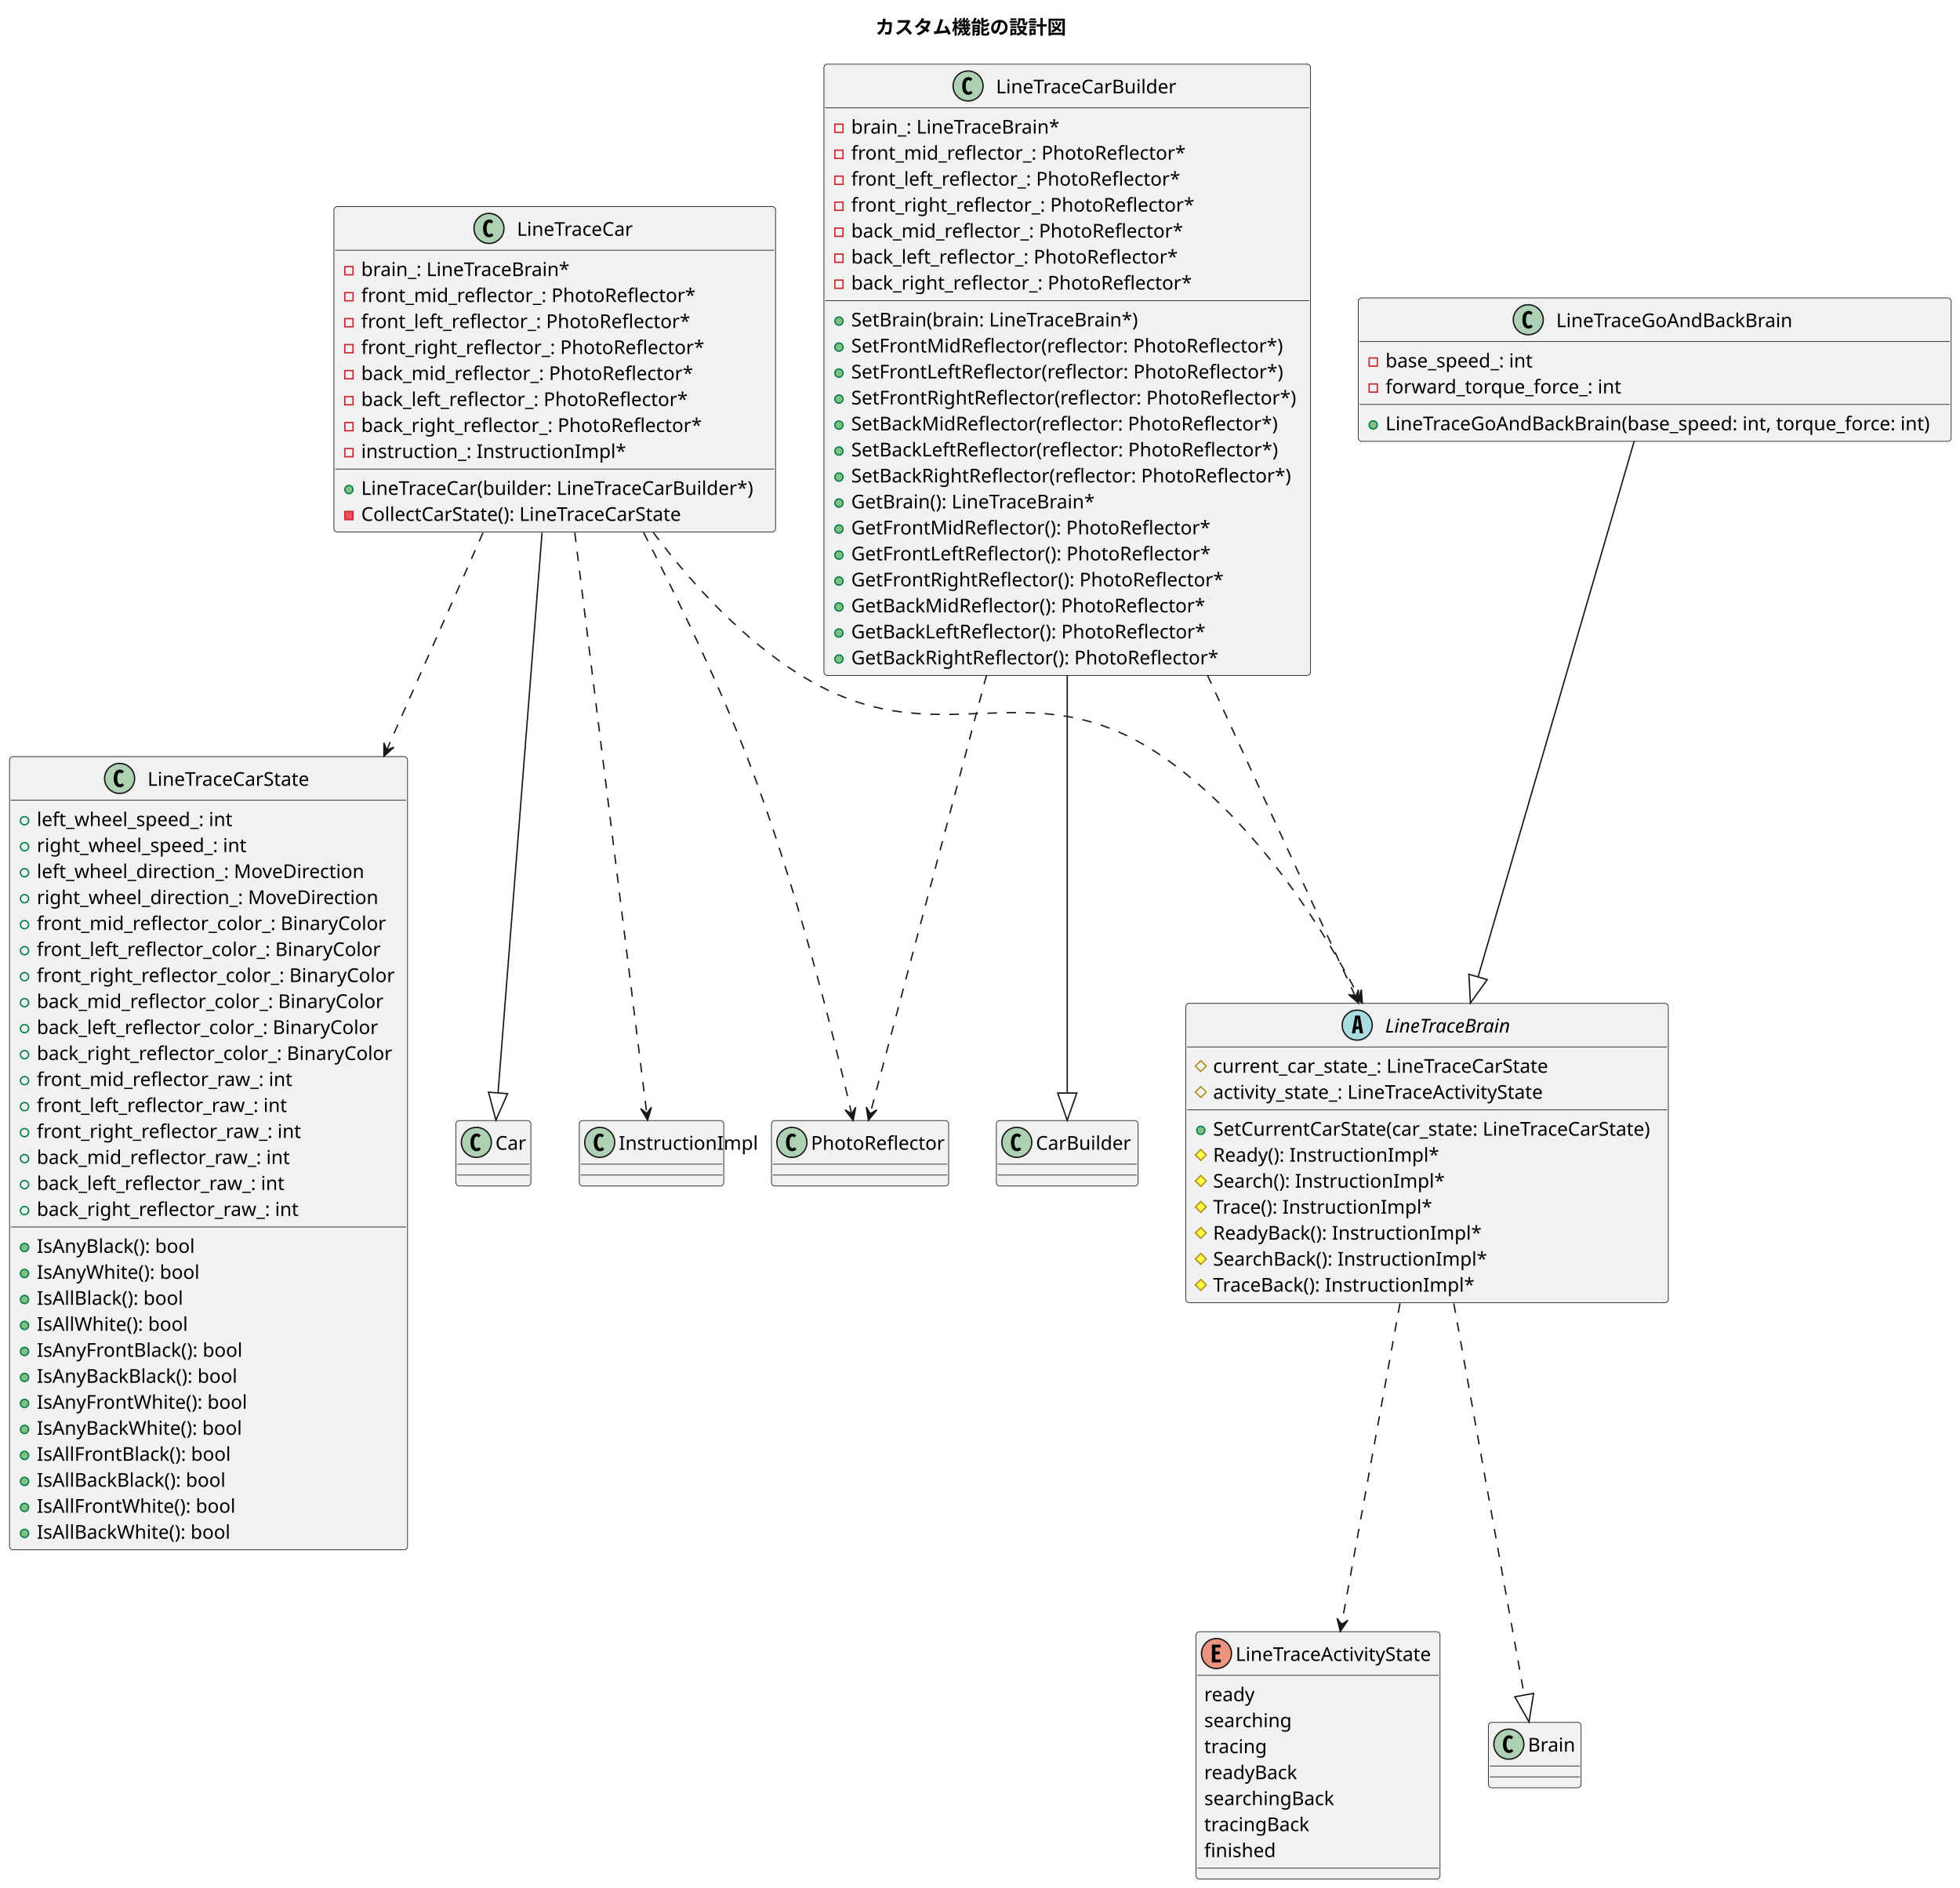
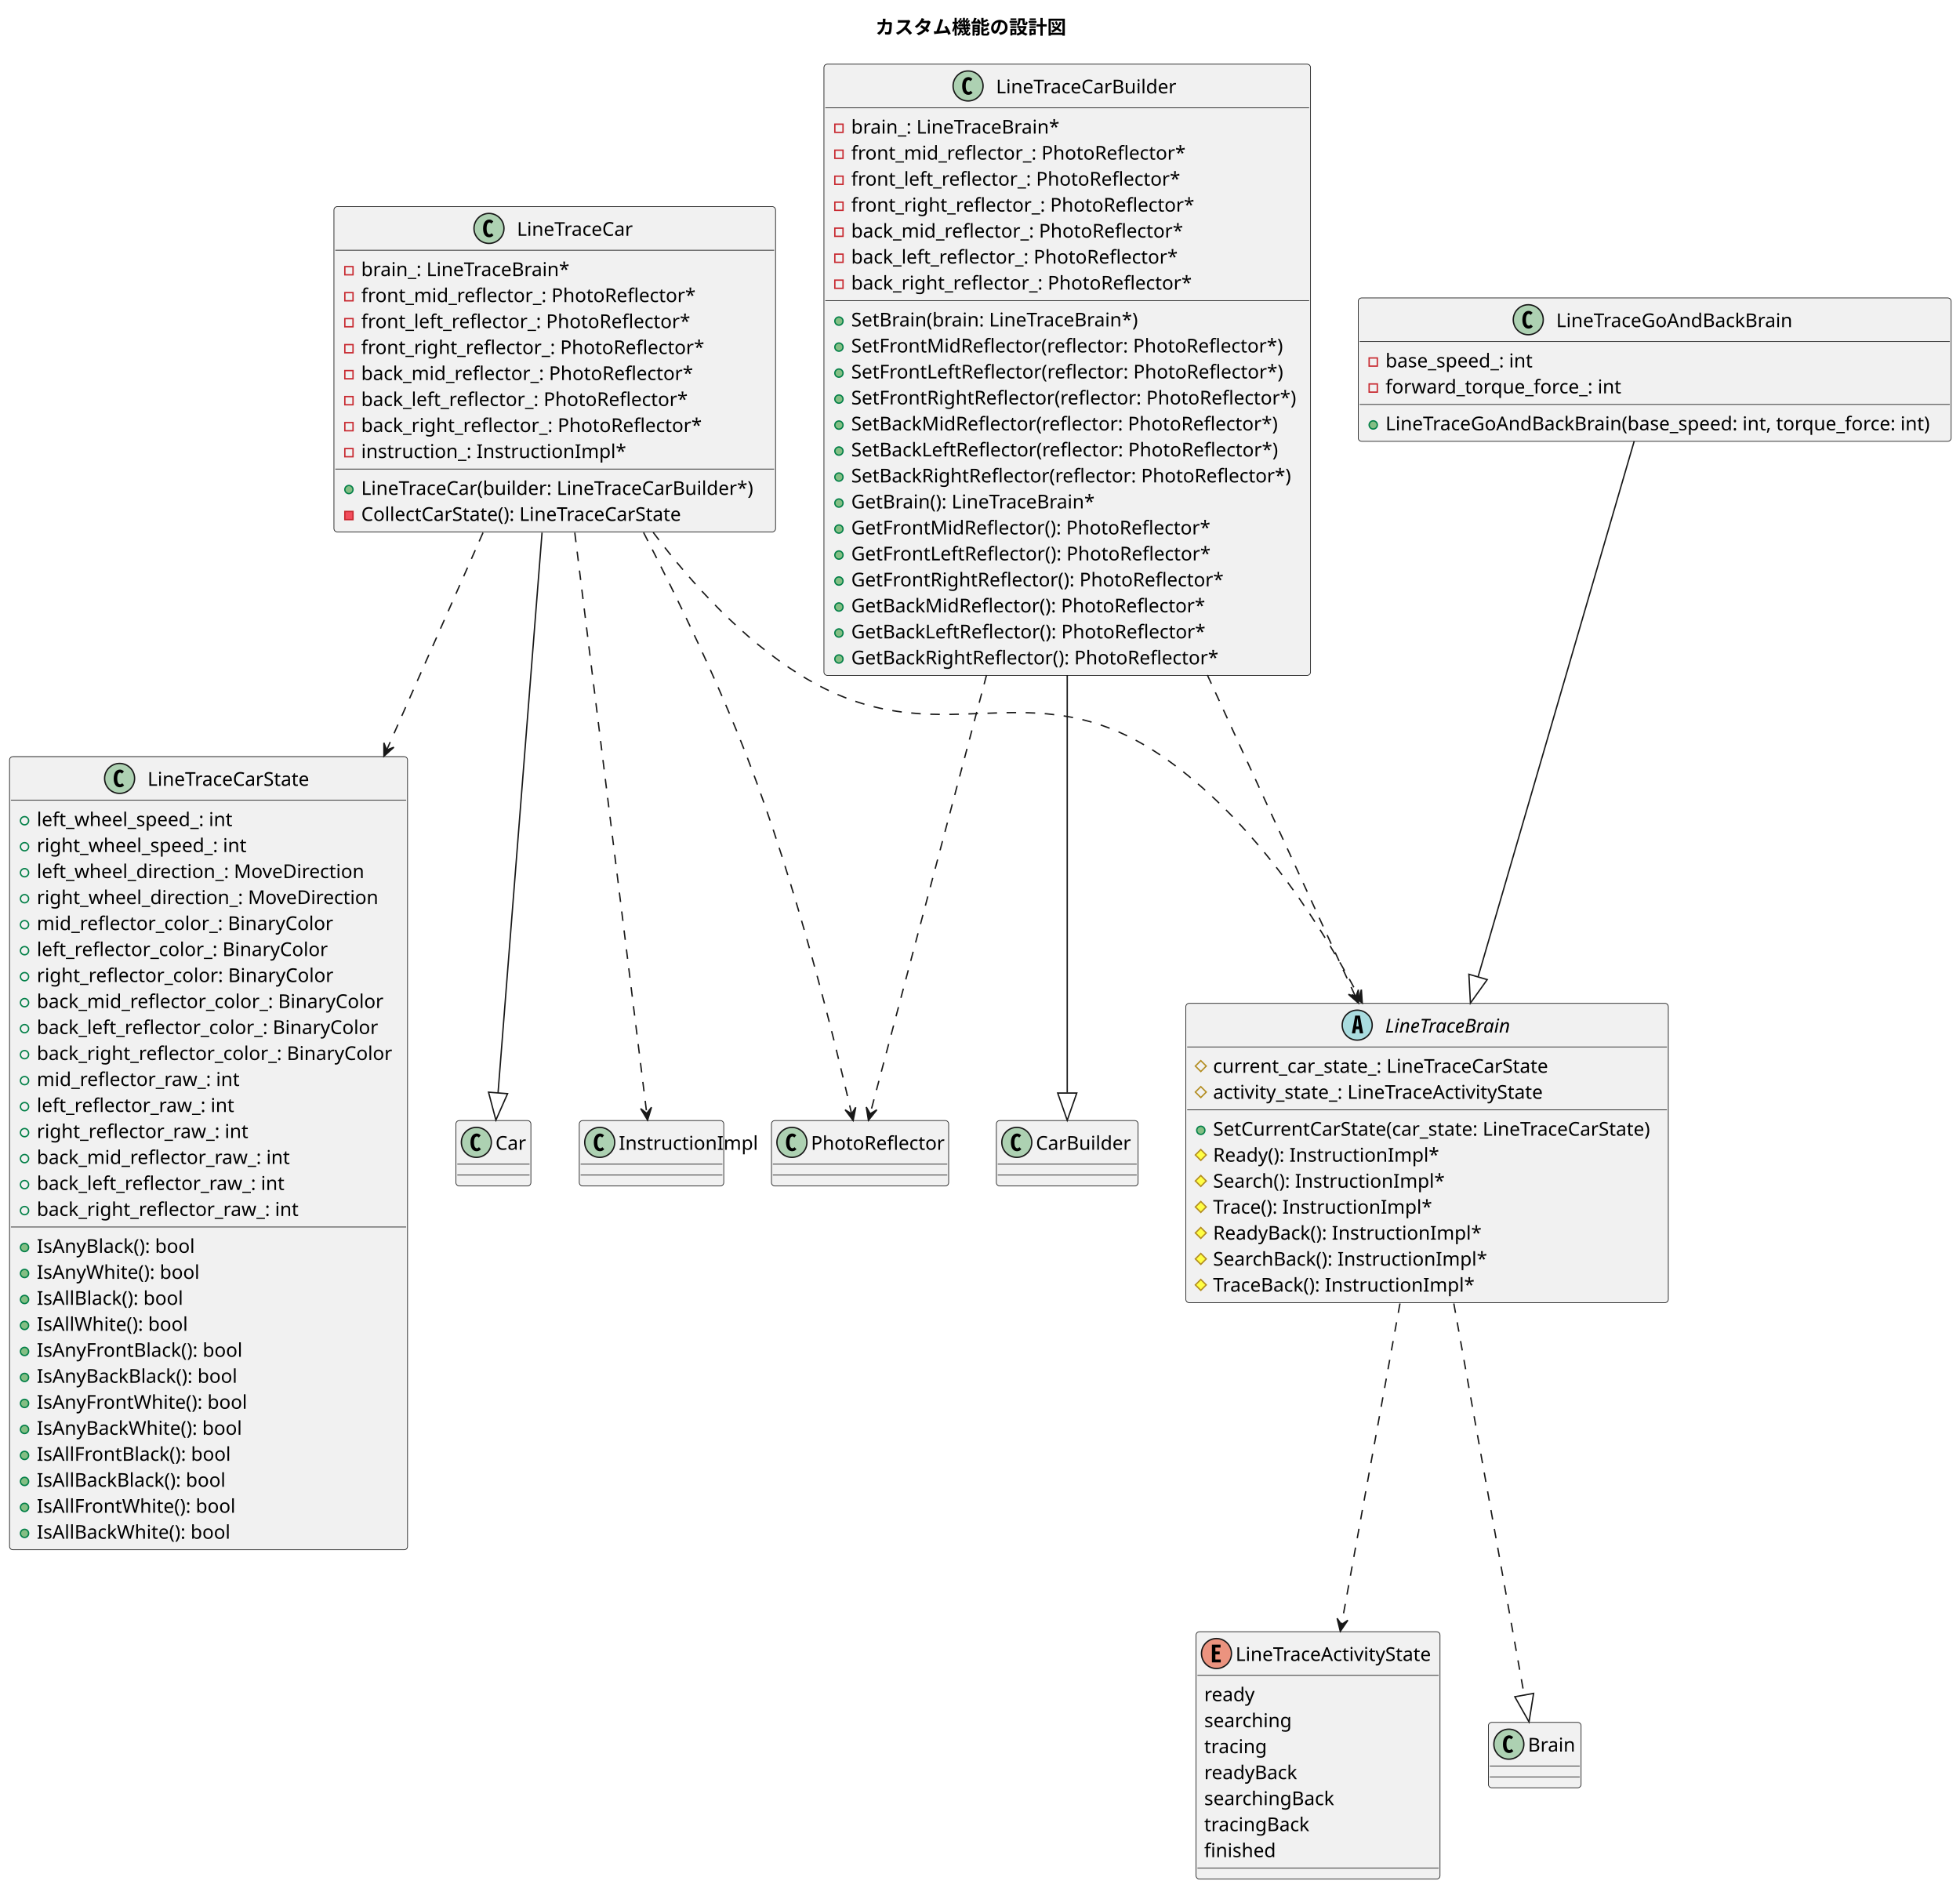
<svg xmlns="http://www.w3.org/2000/svg" contentStyleType="text/css" height="1385px" preserveAspectRatio="none" style="width:1438px;height:1385px;background:#FFFFFF;" version="1.1" viewBox="0 0 1438 1385" width="1438px" zoomAndPan="magnify">
  <defs />
  <g>
    <rect fill="none" height="29.068" id="_title" style="stroke:none;stroke-width:1.0;" width="150" x="637.25" y="5" />
    <text fill="#000000" font-family="sans-serif" font-size="14" font-weight="bold" lengthAdjust="spacing" textLength="140" x="642.25" y="24.966">カスタム機能の設計図</text>
    <g id="elem_LineTraceCarBuilder">
      <rect codeLine="5" fill="#F1F1F1" height="448.426" id="LineTraceCarBuilder" rx="2.5" ry="2.5" style="stroke:#181818;stroke-width:0.5;" width="357" x="604.5" y="47.068" />
      <ellipse cx="710.25" cy="63.068" fill="#ADD1B2" rx="11" ry="11" style="stroke:#181818;stroke-width:1.0;" />
      <path d="M710.484,69.568 C711.641,69.568 712.734,69.084 713.562,68.068 L712.125,66.552 C711.734,67.099 711.281,67.396 710.719,67.396 C709.531,67.396 708.516,66.271 708.516,63.052 C708.516,59.896 709.578,58.74 710.594,58.74 C711.203,58.74 711.578,59.037 712,59.537 L713.422,57.974 C712.75,57.224 711.781,56.568 710.5,56.568 C708.062,56.568 705.922,58.552 705.922,63.146 C705.922,67.771 708.062,69.568 710.484,69.568 Z " fill="#000000" />
      <text fill="#000000" font-family="sans-serif" font-size="14" lengthAdjust="spacing" textLength="137" x="730.75" y="68.5">LineTraceCarBuilder</text>
      <line style="stroke:#181818;stroke-width:0.5;" x1="605.5" x2="960.5" y1="79.068" y2="79.068" />
      <rect fill="none" height="6" style="stroke:#C82930;stroke-width:1.0;" width="6" x="612.5" y="91.102" />
      <text fill="#000000" font-family="sans-serif" font-size="14" lengthAdjust="spacing" textLength="159" x="624.5" y="98.034">brain_: LineTraceBrain*</text>
      <rect fill="none" height="6" style="stroke:#C82930;stroke-width:1.0;" width="6" x="612.5" y="110.17" />
      <text fill="#000000" font-family="sans-serif" font-size="14" lengthAdjust="spacing" textLength="248" x="624.5" y="117.102">front_mid_reflector_: PhotoReflector*</text>
      <rect fill="none" height="6" style="stroke:#C82930;stroke-width:1.0;" width="6" x="612.5" y="129.238" />
      <text fill="#000000" font-family="sans-serif" font-size="14" lengthAdjust="spacing" textLength="244" x="624.5" y="136.17">front_left_reflector_: PhotoReflector*</text>
      <rect fill="none" height="6" style="stroke:#C82930;stroke-width:1.0;" width="6" x="612.5" y="148.306" />
      <text fill="#000000" font-family="sans-serif" font-size="14" lengthAdjust="spacing" textLength="255" x="624.5" y="155.238">front_right_reflector_: PhotoReflector*</text>
      <rect fill="none" height="6" style="stroke:#C82930;stroke-width:1.0;" width="6" x="612.5" y="167.374" />
      <text fill="#000000" font-family="sans-serif" font-size="14" lengthAdjust="spacing" textLength="246" x="624.5" y="174.305">back_mid_reflector_: PhotoReflector*</text>
      <rect fill="none" height="6" style="stroke:#C82930;stroke-width:1.0;" width="6" x="612.5" y="186.441" />
      <text fill="#000000" font-family="sans-serif" font-size="14" lengthAdjust="spacing" textLength="242" x="624.5" y="193.373">back_left_reflector_: PhotoReflector*</text>
      <rect fill="none" height="6" style="stroke:#C82930;stroke-width:1.0;" width="6" x="612.5" y="205.509" />
      <text fill="#000000" font-family="sans-serif" font-size="14" lengthAdjust="spacing" textLength="253" x="624.5" y="212.441">back_right_reflector_: PhotoReflector*</text>
      <line style="stroke:#181818;stroke-width:0.5;" x1="605.5" x2="960.5" y1="220.543" y2="220.543" />
      <ellipse cx="615.5" cy="235.577" fill="#84BE84" rx="3" ry="3" style="stroke:#038048;stroke-width:1.0;" />
      <text fill="#000000" font-family="sans-serif" font-size="14" lengthAdjust="spacing" textLength="218" x="624.5" y="239.509">SetBrain(brain: LineTraceBrain*)</text>
      <ellipse cx="615.5" cy="254.645" fill="#84BE84" rx="3" ry="3" style="stroke:#038048;stroke-width:1.0;" />
      <text fill="#000000" font-family="sans-serif" font-size="14" lengthAdjust="spacing" textLength="321" x="624.5" y="258.577">SetFrontMidReflector(reflector: PhotoReflector*)</text>
      <ellipse cx="615.5" cy="273.713" fill="#84BE84" rx="3" ry="3" style="stroke:#038048;stroke-width:1.0;" />
      <text fill="#000000" font-family="sans-serif" font-size="14" lengthAdjust="spacing" textLength="320" x="624.5" y="277.645">SetFrontLeftReflector(reflector: PhotoReflector*)</text>
      <ellipse cx="615.5" cy="292.781" fill="#84BE84" rx="3" ry="3" style="stroke:#038048;stroke-width:1.0;" />
      <text fill="#000000" font-family="sans-serif" font-size="14" lengthAdjust="spacing" textLength="331" x="624.5" y="296.713">SetFrontRightReflector(reflector: PhotoReflector*)</text>
      <ellipse cx="615.5" cy="311.849" fill="#84BE84" rx="3" ry="3" style="stroke:#038048;stroke-width:1.0;" />
      <text fill="#000000" font-family="sans-serif" font-size="14" lengthAdjust="spacing" textLength="317" x="624.5" y="315.781">SetBackMidReflector(reflector: PhotoReflector*)</text>
      <ellipse cx="615.5" cy="330.917" fill="#84BE84" rx="3" ry="3" style="stroke:#038048;stroke-width:1.0;" />
      <text fill="#000000" font-family="sans-serif" font-size="14" lengthAdjust="spacing" textLength="316" x="624.5" y="334.849">SetBackLeftReflector(reflector: PhotoReflector*)</text>
      <ellipse cx="615.5" cy="349.985" fill="#84BE84" rx="3" ry="3" style="stroke:#038048;stroke-width:1.0;" />
      <text fill="#000000" font-family="sans-serif" font-size="14" lengthAdjust="spacing" textLength="327" x="624.5" y="353.917">SetBackRightReflector(reflector: PhotoReflector*)</text>
      <ellipse cx="615.5" cy="369.053" fill="#84BE84" rx="3" ry="3" style="stroke:#038048;stroke-width:1.0;" />
      <text fill="#000000" font-family="sans-serif" font-size="14" lengthAdjust="spacing" textLength="184" x="624.5" y="372.985">GetBrain(): LineTraceBrain*</text>
      <ellipse cx="615.5" cy="388.121" fill="#84BE84" rx="3" ry="3" style="stroke:#038048;stroke-width:1.0;" />
      <text fill="#000000" font-family="sans-serif" font-size="14" lengthAdjust="spacing" textLength="266" x="624.5" y="392.053">GetFrontMidReflector(): PhotoReflector*</text>
      <ellipse cx="615.5" cy="407.188" fill="#84BE84" rx="3" ry="3" style="stroke:#038048;stroke-width:1.0;" />
      <text fill="#000000" font-family="sans-serif" font-size="14" lengthAdjust="spacing" textLength="265" x="624.5" y="411.12">GetFrontLeftReflector(): PhotoReflector*</text>
      <ellipse cx="615.5" cy="426.257" fill="#84BE84" rx="3" ry="3" style="stroke:#038048;stroke-width:1.0;" />
      <text fill="#000000" font-family="sans-serif" font-size="14" lengthAdjust="spacing" textLength="276" x="624.5" y="430.188">GetFrontRightReflector(): PhotoReflector*</text>
      <ellipse cx="615.5" cy="445.324" fill="#84BE84" rx="3" ry="3" style="stroke:#038048;stroke-width:1.0;" />
      <text fill="#000000" font-family="sans-serif" font-size="14" lengthAdjust="spacing" textLength="262" x="624.5" y="449.256">GetBackMidReflector(): PhotoReflector*</text>
      <ellipse cx="615.5" cy="464.392" fill="#84BE84" rx="3" ry="3" style="stroke:#038048;stroke-width:1.0;" />
      <text fill="#000000" font-family="sans-serif" font-size="14" lengthAdjust="spacing" textLength="261" x="624.5" y="468.324">GetBackLeftReflector(): PhotoReflector*</text>
      <ellipse cx="615.5" cy="483.46" fill="#84BE84" rx="3" ry="3" style="stroke:#038048;stroke-width:1.0;" />
      <text fill="#000000" font-family="sans-serif" font-size="14" lengthAdjust="spacing" textLength="272" x="624.5" y="487.392">GetBackRightReflector(): PhotoReflector*</text>
    </g>
    <g id="elem_LineTraceCar">
      <rect codeLine="29" fill="#F1F1F1" height="238.679" id="LineTraceCar" rx="2.5" ry="2.5" style="stroke:#181818;stroke-width:0.5;" width="324" x="245" y="151.568" />
      <ellipse cx="358.75" cy="167.568" fill="#ADD1B2" rx="11" ry="11" style="stroke:#181818;stroke-width:1.0;" />
      <path d="M358.984,174.068 C360.141,174.068 361.234,173.583 362.062,172.568 L360.625,171.052 C360.234,171.599 359.781,171.896 359.219,171.896 C358.031,171.896 357.016,170.771 357.016,167.552 C357.016,164.396 358.078,163.24 359.094,163.24 C359.703,163.24 360.078,163.537 360.5,164.037 L361.922,162.474 C361.25,161.724 360.281,161.068 359,161.068 C356.562,161.068 354.422,163.052 354.422,167.646 C354.422,172.271 356.562,174.068 358.984,174.068 Z " fill="#000000" />
      <text fill="#000000" font-family="sans-serif" font-size="14" lengthAdjust="spacing" textLength="88" x="379.25" y="173">LineTraceCar</text>
      <line style="stroke:#181818;stroke-width:0.5;" x1="246" x2="568" y1="183.568" y2="183.568" />
      <rect fill="none" height="6" style="stroke:#C82930;stroke-width:1.0;" width="6" x="253" y="195.602" />
      <text fill="#000000" font-family="sans-serif" font-size="14" lengthAdjust="spacing" textLength="159" x="265" y="202.534">brain_: LineTraceBrain*</text>
      <rect fill="none" height="6" style="stroke:#C82930;stroke-width:1.0;" width="6" x="253" y="214.67" />
      <text fill="#000000" font-family="sans-serif" font-size="14" lengthAdjust="spacing" textLength="248" x="265" y="221.602">front_mid_reflector_: PhotoReflector*</text>
      <rect fill="none" height="6" style="stroke:#C82930;stroke-width:1.0;" width="6" x="253" y="233.738" />
      <text fill="#000000" font-family="sans-serif" font-size="14" lengthAdjust="spacing" textLength="244" x="265" y="240.67">front_left_reflector_: PhotoReflector*</text>
      <rect fill="none" height="6" style="stroke:#C82930;stroke-width:1.0;" width="6" x="253" y="252.806" />
      <text fill="#000000" font-family="sans-serif" font-size="14" lengthAdjust="spacing" textLength="255" x="265" y="259.738">front_right_reflector_: PhotoReflector*</text>
      <rect fill="none" height="6" style="stroke:#C82930;stroke-width:1.0;" width="6" x="253" y="271.873" />
      <text fill="#000000" font-family="sans-serif" font-size="14" lengthAdjust="spacing" textLength="246" x="265" y="278.805">back_mid_reflector_: PhotoReflector*</text>
      <rect fill="none" height="6" style="stroke:#C82930;stroke-width:1.0;" width="6" x="253" y="290.942" />
      <text fill="#000000" font-family="sans-serif" font-size="14" lengthAdjust="spacing" textLength="242" x="265" y="297.873">back_left_reflector_: PhotoReflector*</text>
      <rect fill="none" height="6" style="stroke:#C82930;stroke-width:1.0;" width="6" x="253" y="310.009" />
      <text fill="#000000" font-family="sans-serif" font-size="14" lengthAdjust="spacing" textLength="253" x="265" y="316.941">back_right_reflector_: PhotoReflector*</text>
      <rect fill="none" height="6" style="stroke:#C82930;stroke-width:1.0;" width="6" x="253" y="329.077" />
      <text fill="#000000" font-family="sans-serif" font-size="14" lengthAdjust="spacing" textLength="169" x="265" y="336.009">instruction_: InstructionImpl*</text>
      <line style="stroke:#181818;stroke-width:0.5;" x1="246" x2="568" y1="344.111" y2="344.111" />
      <ellipse cx="256" cy="359.145" fill="#84BE84" rx="3" ry="3" style="stroke:#038048;stroke-width:1.0;" />
      <text fill="#000000" font-family="sans-serif" font-size="14" lengthAdjust="spacing" textLength="298" x="265" y="363.077">LineTraceCar(builder: LineTraceCarBuilder*)</text>
      <rect fill="#F24D5C" height="6" style="stroke:#C82930;stroke-width:1.0;" width="6" x="253" y="375.213" />
      <text fill="#000000" font-family="sans-serif" font-size="14" lengthAdjust="spacing" textLength="240" x="265" y="382.145">CollectCarState(): LineTraceCarState</text>
    </g>
    <g id="elem_LineTraceCarState">
      <rect codeLine="42" fill="#F1F1F1" height="581.902" id="LineTraceCarState" rx="2.5" ry="2.5" style="stroke:#181818;stroke-width:0.5;" width="292" x="7" y="555.068" />
      <ellipse cx="87.75" cy="571.068" fill="#ADD1B2" rx="11" ry="11" style="stroke:#181818;stroke-width:1.0;" />
      <path d="M87.984,577.568 C89.141,577.568 90.234,577.083 91.062,576.068 L89.625,574.552 C89.234,575.099 88.781,575.396 88.219,575.396 C87.031,575.396 86.016,574.271 86.016,571.052 C86.016,567.896 87.078,566.74 88.094,566.74 C88.703,566.74 89.078,567.037 89.5,567.537 L90.922,565.974 C90.25,565.224 89.281,564.568 88,564.568 C85.562,564.568 83.422,566.552 83.422,571.146 C83.422,575.771 85.562,577.568 87.984,577.568 Z " fill="#000000" />
      <text fill="#000000" font-family="sans-serif" font-size="14" lengthAdjust="spacing" textLength="122" x="108.25" y="576.5">LineTraceCarState</text>
      <line style="stroke:#181818;stroke-width:0.5;" x1="8" x2="298" y1="587.068" y2="587.068" />
      <ellipse cx="18" cy="602.102" fill="none" rx="3" ry="3" style="stroke:#038048;stroke-width:1.0;" />
      <text fill="#000000" font-family="sans-serif" font-size="14" lengthAdjust="spacing" textLength="147" x="27" y="606.034">left_wheel_speed_: int</text>
      <ellipse cx="18" cy="621.17" fill="none" rx="3" ry="3" style="stroke:#038048;stroke-width:1.0;" />
      <text fill="#000000" font-family="sans-serif" font-size="14" lengthAdjust="spacing" textLength="158" x="27" y="625.102">right_wheel_speed_: int</text>
      <ellipse cx="18" cy="640.238" fill="none" rx="3" ry="3" style="stroke:#038048;stroke-width:1.0;" />
      <text fill="#000000" font-family="sans-serif" font-size="14" lengthAdjust="spacing" textLength="245" x="27" y="644.17">left_wheel_direction_: MoveDirection</text>
      <ellipse cx="18" cy="659.306" fill="none" rx="3" ry="3" style="stroke:#038048;stroke-width:1.0;" />
      <text fill="#000000" font-family="sans-serif" font-size="14" lengthAdjust="spacing" textLength="256" x="27" y="663.238">right_wheel_direction_: MoveDirection</text>
      <ellipse cx="18" cy="678.374" fill="none" rx="3" ry="3" style="stroke:#038048;stroke-width:1.0;" />
-       <text fill="#000000" font-family="sans-serif" font-size="14" lengthAdjust="spacing" textLength="259" x="27" y="682.306">front_mid_reflector_color_: BinaryColor</text>
+       <text fill="#000000" font-family="sans-serif" font-size="14" lengthAdjust="spacing" textLength="259" x="27" y="682.306">mid_reflector_color_: BinaryColor</text>
      <ellipse cx="18" cy="697.442" fill="none" rx="3" ry="3" style="stroke:#038048;stroke-width:1.0;" />
-       <text fill="#000000" font-family="sans-serif" font-size="14" lengthAdjust="spacing" textLength="255" x="27" y="701.373">front_left_reflector_color_: BinaryColor</text>
+       <text fill="#000000" font-family="sans-serif" font-size="14" lengthAdjust="spacing" textLength="255" x="27" y="701.373">left_reflector_color_: BinaryColor</text>
      <ellipse cx="18" cy="716.509" fill="none" rx="3" ry="3" style="stroke:#038048;stroke-width:1.0;" />
-       <text fill="#000000" font-family="sans-serif" font-size="14" lengthAdjust="spacing" textLength="266" x="27" y="720.441">front_right_reflector_color_: BinaryColor</text>
+       <text fill="#000000" font-family="sans-serif" font-size="14" lengthAdjust="spacing" textLength="266" x="27" y="720.441">right_reflector_color: BinaryColor</text>
      <ellipse cx="18" cy="735.577" fill="none" rx="3" ry="3" style="stroke:#038048;stroke-width:1.0;" />
      <text fill="#000000" font-family="sans-serif" font-size="14" lengthAdjust="spacing" textLength="257" x="27" y="739.509">back_mid_reflector_color_: BinaryColor</text>
      <ellipse cx="18" cy="754.645" fill="none" rx="3" ry="3" style="stroke:#038048;stroke-width:1.0;" />
      <text fill="#000000" font-family="sans-serif" font-size="14" lengthAdjust="spacing" textLength="253" x="27" y="758.577">back_left_reflector_color_: BinaryColor</text>
      <ellipse cx="18" cy="773.713" fill="none" rx="3" ry="3" style="stroke:#038048;stroke-width:1.0;" />
      <text fill="#000000" font-family="sans-serif" font-size="14" lengthAdjust="spacing" textLength="264" x="27" y="777.645">back_right_reflector_color_: BinaryColor</text>
      <ellipse cx="18" cy="792.781" fill="none" rx="3" ry="3" style="stroke:#038048;stroke-width:1.0;" />
-       <text fill="#000000" font-family="sans-serif" font-size="14" lengthAdjust="spacing" textLength="191" x="27" y="796.713">front_mid_reflector_raw_: int</text>
+       <text fill="#000000" font-family="sans-serif" font-size="14" lengthAdjust="spacing" textLength="191" x="27" y="796.713">mid_reflector_raw_: int</text>
      <ellipse cx="18" cy="811.849" fill="none" rx="3" ry="3" style="stroke:#038048;stroke-width:1.0;" />
-       <text fill="#000000" font-family="sans-serif" font-size="14" lengthAdjust="spacing" textLength="187" x="27" y="815.781">front_left_reflector_raw_: int</text>
+       <text fill="#000000" font-family="sans-serif" font-size="14" lengthAdjust="spacing" textLength="187" x="27" y="815.781">left_reflector_raw_: int</text>
      <ellipse cx="18" cy="830.917" fill="none" rx="3" ry="3" style="stroke:#038048;stroke-width:1.0;" />
-       <text fill="#000000" font-family="sans-serif" font-size="14" lengthAdjust="spacing" textLength="198" x="27" y="834.849">front_right_reflector_raw_: int</text>
+       <text fill="#000000" font-family="sans-serif" font-size="14" lengthAdjust="spacing" textLength="198" x="27" y="834.849">right_reflector_raw_: int</text>
      <ellipse cx="18" cy="849.985" fill="none" rx="3" ry="3" style="stroke:#038048;stroke-width:1.0;" />
      <text fill="#000000" font-family="sans-serif" font-size="14" lengthAdjust="spacing" textLength="189" x="27" y="853.917">back_mid_reflector_raw_: int</text>
      <ellipse cx="18" cy="869.053" fill="none" rx="3" ry="3" style="stroke:#038048;stroke-width:1.0;" />
      <text fill="#000000" font-family="sans-serif" font-size="14" lengthAdjust="spacing" textLength="185" x="27" y="872.985">back_left_reflector_raw_: int</text>
      <ellipse cx="18" cy="888.121" fill="none" rx="3" ry="3" style="stroke:#038048;stroke-width:1.0;" />
      <text fill="#000000" font-family="sans-serif" font-size="14" lengthAdjust="spacing" textLength="196" x="27" y="892.053">back_right_reflector_raw_: int</text>
      <line style="stroke:#181818;stroke-width:0.5;" x1="8" x2="298" y1="900.155" y2="900.155" />
      <ellipse cx="18" cy="915.188" fill="#84BE84" rx="3" ry="3" style="stroke:#038048;stroke-width:1.0;" />
      <text fill="#000000" font-family="sans-serif" font-size="14" lengthAdjust="spacing" textLength="117" x="27" y="919.12">IsAnyBlack(): bool</text>
      <ellipse cx="18" cy="934.256" fill="#84BE84" rx="3" ry="3" style="stroke:#038048;stroke-width:1.0;" />
      <text fill="#000000" font-family="sans-serif" font-size="14" lengthAdjust="spacing" textLength="121" x="27" y="938.188">IsAnyWhite(): bool</text>
      <ellipse cx="18" cy="953.324" fill="#84BE84" rx="3" ry="3" style="stroke:#038048;stroke-width:1.0;" />
      <text fill="#000000" font-family="sans-serif" font-size="14" lengthAdjust="spacing" textLength="109" x="27" y="957.256">IsAllBlack(): bool</text>
      <ellipse cx="18" cy="972.392" fill="#84BE84" rx="3" ry="3" style="stroke:#038048;stroke-width:1.0;" />
      <text fill="#000000" font-family="sans-serif" font-size="14" lengthAdjust="spacing" textLength="113" x="27" y="976.324">IsAllWhite(): bool</text>
      <ellipse cx="18" cy="991.46" fill="#84BE84" rx="3" ry="3" style="stroke:#038048;stroke-width:1.0;" />
      <text fill="#000000" font-family="sans-serif" font-size="14" lengthAdjust="spacing" textLength="152" x="27" y="995.392">IsAnyFrontBlack(): bool</text>
      <ellipse cx="18" cy="1010.528" fill="#84BE84" rx="3" ry="3" style="stroke:#038048;stroke-width:1.0;" />
      <text fill="#000000" font-family="sans-serif" font-size="14" lengthAdjust="spacing" textLength="148" x="27" y="1014.46">IsAnyBackBlack(): bool</text>
      <ellipse cx="18" cy="1029.596" fill="#84BE84" rx="3" ry="3" style="stroke:#038048;stroke-width:1.0;" />
      <text fill="#000000" font-family="sans-serif" font-size="14" lengthAdjust="spacing" textLength="156" x="27" y="1033.528">IsAnyFrontWhite(): bool</text>
      <ellipse cx="18" cy="1048.664" fill="#84BE84" rx="3" ry="3" style="stroke:#038048;stroke-width:1.0;" />
      <text fill="#000000" font-family="sans-serif" font-size="14" lengthAdjust="spacing" textLength="152" x="27" y="1052.596">IsAnyBackWhite(): bool</text>
      <ellipse cx="18" cy="1067.732" fill="#84BE84" rx="3" ry="3" style="stroke:#038048;stroke-width:1.0;" />
      <text fill="#000000" font-family="sans-serif" font-size="14" lengthAdjust="spacing" textLength="144" x="27" y="1071.664">IsAllFrontBlack(): bool</text>
      <ellipse cx="18" cy="1086.8" fill="#84BE84" rx="3" ry="3" style="stroke:#038048;stroke-width:1.0;" />
      <text fill="#000000" font-family="sans-serif" font-size="14" lengthAdjust="spacing" textLength="140" x="27" y="1090.732">IsAllBackBlack(): bool</text>
      <ellipse cx="18" cy="1105.868" fill="#84BE84" rx="3" ry="3" style="stroke:#038048;stroke-width:1.0;" />
      <text fill="#000000" font-family="sans-serif" font-size="14" lengthAdjust="spacing" textLength="148" x="27" y="1109.8">IsAllFrontWhite(): bool</text>
      <ellipse cx="18" cy="1124.936" fill="#84BE84" rx="3" ry="3" style="stroke:#038048;stroke-width:1.0;" />
      <text fill="#000000" font-family="sans-serif" font-size="14" lengthAdjust="spacing" textLength="144" x="27" y="1128.868">IsAllBackWhite(): bool</text>
    </g>
    <g id="elem_LineTraceBrain">
      <rect codeLine="73" fill="#F1F1F1" height="219.611" id="LineTraceBrain" rx="2.5" ry="2.5" style="stroke:#181818;stroke-width:0.5;" width="354" x="870" y="736.068" />
      <ellipse cx="995.75" cy="752.068" fill="#A9DCDF" rx="11" ry="11" style="stroke:#181818;stroke-width:1.0;" />
      <path d="M991.859,758.068 L994.266,758.068 L994.766,755.052 L997.188,755.052 L997.703,758.068 L1000.125,758.068 L997.734,745.068 L994.266,745.068 L991.859,758.068 Z M995.078,753.068 L995.297,751.552 C995.516,750.115 995.75,748.521 995.922,747.005 L996,747.005 C996.219,748.521 996.406,750.115 996.641,751.552 L996.859,753.068 L995.078,753.068 Z " fill="#000000" />
      <text fill="#000000" font-family="sans-serif" font-size="14" font-style="italic" lengthAdjust="spacing" textLength="94" x="1016.25" y="757.5">LineTraceBrain</text>
      <line style="stroke:#181818;stroke-width:0.5;" x1="871" x2="1223" y1="768.068" y2="768.068" />
      <polygon fill="none" points="881,778.102,885,782.102,881,786.102,877,782.102" style="stroke:#B38D22;stroke-width:1.0;" />
      <text fill="#000000" font-family="sans-serif" font-size="14" lengthAdjust="spacing" textLength="252" x="890" y="787.034">current_car_state_: LineTraceCarState</text>
      <polygon fill="none" points="881,797.17,885,801.17,881,805.17,877,801.17" style="stroke:#B38D22;stroke-width:1.0;" />
      <text fill="#000000" font-family="sans-serif" font-size="14" lengthAdjust="spacing" textLength="247" x="890" y="806.102">activity_state_: LineTraceActivityState</text>
      <line style="stroke:#181818;stroke-width:0.5;" x1="871" x2="1223" y1="814.204" y2="814.204" />
      <ellipse cx="881" cy="829.238" fill="#84BE84" rx="3" ry="3" style="stroke:#038048;stroke-width:1.0;" />
      <text fill="#000000" font-family="sans-serif" font-size="14" lengthAdjust="spacing" textLength="328" x="890" y="833.17">SetCurrentCarState(car_state: LineTraceCarState)</text>
      <polygon fill="#FFFF44" points="881,843.306,885,847.306,881,851.306,877,847.306" style="stroke:#B38D22;stroke-width:1.0;" />
      <text fill="#000000" font-family="sans-serif" font-size="14" lengthAdjust="spacing" textLength="139" x="890" y="852.238">Ready(): InstructionImpl*</text>
      <polygon fill="#FFFF44" points="881,862.374,885,866.374,881,870.374,877,866.374" style="stroke:#B38D22;stroke-width:1.0;" />
      <text fill="#000000" font-family="sans-serif" font-size="14" lengthAdjust="spacing" textLength="144" x="890" y="871.306">Search(): InstructionImpl*</text>
      <polygon fill="#FFFF44" points="881,881.442,885,885.442,881,889.442,877,885.442" style="stroke:#B38D22;stroke-width:1.0;" />
      <text fill="#000000" font-family="sans-serif" font-size="14" lengthAdjust="spacing" textLength="135" x="890" y="890.373">Trace(): InstructionImpl*</text>
      <polygon fill="#FFFF44" points="881,900.509,885,904.509,881,908.509,877,904.509" style="stroke:#B38D22;stroke-width:1.0;" />
      <text fill="#000000" font-family="sans-serif" font-size="14" lengthAdjust="spacing" textLength="170" x="890" y="909.441">ReadyBack(): InstructionImpl*</text>
      <polygon fill="#FFFF44" points="881,919.577,885,923.577,881,927.577,877,923.577" style="stroke:#B38D22;stroke-width:1.0;" />
      <text fill="#000000" font-family="sans-serif" font-size="14" lengthAdjust="spacing" textLength="175" x="890" y="928.509">SearchBack(): InstructionImpl*</text>
      <polygon fill="#FFFF44" points="881,938.645,885,942.645,881,946.645,877,942.645" style="stroke:#B38D22;stroke-width:1.0;" />
      <text fill="#000000" font-family="sans-serif" font-size="14" lengthAdjust="spacing" textLength="166" x="890" y="947.577">TraceBack(): InstructionImpl*</text>
    </g>
    <g id="elem_LineTraceActivityState">
      <rect codeLine="85" fill="#F1F1F1" height="181.475" id="LineTraceActivityState" rx="2.5" ry="2.5" style="stroke:#181818;stroke-width:0.5;" width="179" x="877.5" y="1197.068" />
      <ellipse cx="892.5" cy="1213.068" fill="#EB937F" rx="11" ry="11" style="stroke:#181818;stroke-width:1.0;" />
      <path d="M889.156,1219.568 L895.625,1219.568 L895.625,1217.458 L891.688,1217.458 L891.688,1213.693 L894.859,1213.693 L894.859,1211.568 L891.688,1211.568 L891.688,1208.693 L895.5,1208.693 L895.5,1206.568 L889.156,1206.568 L889.156,1219.568 Z " fill="#000000" />
      <text fill="#000000" font-family="sans-serif" font-size="14" lengthAdjust="spacing" textLength="147" x="906.5" y="1218.5">LineTraceActivityState</text>
      <line style="stroke:#181818;stroke-width:0.5;" x1="878.5" x2="1055.5" y1="1229.068" y2="1229.068" />
      <text fill="#000000" font-family="sans-serif" font-size="14" lengthAdjust="spacing" textLength="38" x="883.5" y="1248.034">ready</text>
      <text fill="#000000" font-family="sans-serif" font-size="14" lengthAdjust="spacing" textLength="67" x="883.5" y="1267.102">searching</text>
      <text fill="#000000" font-family="sans-serif" font-size="14" lengthAdjust="spacing" textLength="48" x="883.5" y="1286.17">tracing</text>
      <text fill="#000000" font-family="sans-serif" font-size="14" lengthAdjust="spacing" textLength="69" x="883.5" y="1305.238">readyBack</text>
      <text fill="#000000" font-family="sans-serif" font-size="14" lengthAdjust="spacing" textLength="98" x="883.5" y="1324.305">searchingBack</text>
      <text fill="#000000" font-family="sans-serif" font-size="14" lengthAdjust="spacing" textLength="79" x="883.5" y="1343.373">tracingBack</text>
      <text fill="#000000" font-family="sans-serif" font-size="14" lengthAdjust="spacing" textLength="55" x="883.5" y="1362.441">finished</text>
      <line style="stroke:#181818;stroke-width:0.5;" x1="878.5" x2="1055.5" y1="1370.543" y2="1370.543" />
    </g>
    <g id="elem_LineTraceGoAndBackBrain">
      <rect codeLine="95" fill="#F1F1F1" height="105.204" id="LineTraceGoAndBackBrain" rx="2.5" ry="2.5" style="stroke:#181818;stroke-width:0.5;" width="435" x="996.5" y="218.568" />
      <ellipse cx="1121.25" cy="234.568" fill="#ADD1B2" rx="11" ry="11" style="stroke:#181818;stroke-width:1.0;" />
      <path d="M1121.484,241.068 C1122.641,241.068 1123.734,240.583 1124.562,239.568 L1123.125,238.052 C1122.734,238.599 1122.281,238.896 1121.719,238.896 C1120.531,238.896 1119.516,237.771 1119.516,234.552 C1119.516,231.396 1120.578,230.24 1121.594,230.24 C1122.203,230.24 1122.578,230.537 1123,231.037 L1124.422,229.474 C1123.75,228.724 1122.781,228.068 1121.5,228.068 C1119.062,228.068 1116.922,230.052 1116.922,234.646 C1116.922,239.271 1119.062,241.068 1121.484,241.068 Z " fill="#000000" />
      <text fill="#000000" font-family="sans-serif" font-size="14" lengthAdjust="spacing" textLength="177" x="1141.75" y="240">LineTraceGoAndBackBrain</text>
      <line style="stroke:#181818;stroke-width:0.5;" x1="997.5" x2="1430.5" y1="250.568" y2="250.568" />
      <rect fill="none" height="6" style="stroke:#C82930;stroke-width:1.0;" width="6" x="1004.5" y="262.602" />
      <text fill="#000000" font-family="sans-serif" font-size="14" lengthAdjust="spacing" textLength="111" x="1016.5" y="269.534">base_speed_: int</text>
      <rect fill="none" height="6" style="stroke:#C82930;stroke-width:1.0;" width="6" x="1004.5" y="281.67" />
      <text fill="#000000" font-family="sans-serif" font-size="14" lengthAdjust="spacing" textLength="117" x="1016.5" y="288.602">forward_torque_force_: int</text>
      <line style="stroke:#181818;stroke-width:0.5;" x1="997.5" x2="1430.5" y1="296.704" y2="296.704" />
      <ellipse cx="1007.5" cy="311.738" fill="#84BE84" rx="3" ry="3" style="stroke:#038048;stroke-width:1.0;" />
      <text fill="#000000" font-family="sans-serif" font-size="14" lengthAdjust="spacing" textLength="409" x="1016.5" y="315.67">LineTraceGoAndBackBrain(base_speed: int, torque_force: int)</text>
    </g>
    <g id="elem_Car">
      <rect fill="#F1F1F1" height="48" id="Car" rx="2.5" ry="2.5" style="stroke:#181818;stroke-width:0.5;" width="55" x="334.5" y="822.068" />
      <ellipse cx="349.5" cy="838.068" fill="#ADD1B2" rx="11" ry="11" style="stroke:#181818;stroke-width:1.0;" />
      <path d="M349.734,844.568 C350.891,844.568 351.984,844.083 352.812,843.068 L351.375,841.552 C350.984,842.099 350.531,842.396 349.969,842.396 C348.781,842.396 347.766,841.271 347.766,838.052 C347.766,834.896 348.828,833.74 349.844,833.74 C350.453,833.74 350.828,834.037 351.25,834.537 L352.672,832.974 C352,832.224 351.031,831.568 349.75,831.568 C347.312,831.568 345.172,833.552 345.172,838.146 C345.172,842.771 347.312,844.568 349.734,844.568 Z " fill="#000000" />
      <text fill="#000000" font-family="sans-serif" font-size="14" lengthAdjust="spacing" textLength="23" x="363.5" y="843.5">Car</text>
      <line style="stroke:#181818;stroke-width:0.5;" x1="335.5" x2="388.5" y1="854.068" y2="854.068" />
      <line style="stroke:#181818;stroke-width:0.5;" x1="335.5" x2="388.5" y1="862.068" y2="862.068" />
    </g>
    <g id="elem_PhotoReflector">
      <rect fill="#F1F1F1" height="48" id="PhotoReflector" rx="2.5" ry="2.5" style="stroke:#181818;stroke-width:0.5;" width="130" x="566" y="822.068" />
      <ellipse cx="581" cy="838.068" fill="#ADD1B2" rx="11" ry="11" style="stroke:#181818;stroke-width:1.0;" />
      <path d="M581.234,844.568 C582.391,844.568 583.484,844.083 584.312,843.068 L582.875,841.552 C582.484,842.099 582.031,842.396 581.469,842.396 C580.281,842.396 579.266,841.271 579.266,838.052 C579.266,834.896 580.328,833.74 581.344,833.74 C581.953,833.74 582.328,834.037 582.75,834.537 L584.172,832.974 C583.5,832.224 582.531,831.568 581.25,831.568 C578.812,831.568 576.672,833.552 576.672,838.146 C576.672,842.771 578.812,844.568 581.234,844.568 Z " fill="#000000" />
      <text fill="#000000" font-family="sans-serif" font-size="14" lengthAdjust="spacing" textLength="98" x="595" y="843.5">PhotoReflector</text>
      <line style="stroke:#181818;stroke-width:0.5;" x1="567" x2="695" y1="854.068" y2="854.068" />
      <line style="stroke:#181818;stroke-width:0.5;" x1="567" x2="695" y1="862.068" y2="862.068" />
    </g>
    <g id="elem_Instruction">
      <rect fill="#F1F1F1" height="48" id="InstructionImpl" rx="2.5" ry="2.5" style="stroke:#181818;stroke-width:0.5;" width="106" x="425" y="822.068" />
      <ellipse cx="440" cy="838.068" fill="#ADD1B2" rx="11" ry="11" style="stroke:#181818;stroke-width:1.0;" />
      <path d="M440.234,844.568 C441.391,844.568 442.484,844.083 443.312,843.068 L441.875,841.552 C441.484,842.099 441.031,842.396 440.469,842.396 C439.281,842.396 438.266,841.271 438.266,838.052 C438.266,834.896 439.328,833.74 440.344,833.74 C440.953,833.74 441.328,834.037 441.75,834.537 L443.172,832.974 C442.5,832.224 441.531,831.568 440.25,831.568 C437.812,831.568 435.672,833.552 435.672,838.146 C435.672,842.771 437.812,844.568 440.234,844.568 Z " fill="#000000" />
      <text fill="#000000" font-family="sans-serif" font-size="14" lengthAdjust="spacing" textLength="74" x="454" y="843.5">InstructionImpl</text>
      <line style="stroke:#181818;stroke-width:0.5;" x1="426" x2="530" y1="854.068" y2="854.068" />
      <line style="stroke:#181818;stroke-width:0.5;" x1="426" x2="530" y1="862.068" y2="862.068" />
    </g>
    <g id="elem_Brain">
      <rect fill="#F1F1F1" height="48" id="Brain" rx="2.5" ry="2.5" style="stroke:#181818;stroke-width:0.5;" width="68" x="1092" y="1263.568" />
      <ellipse cx="1107" cy="1279.568" fill="#ADD1B2" rx="11" ry="11" style="stroke:#181818;stroke-width:1.0;" />
      <path d="M1107.234,1286.068 C1108.391,1286.068 1109.484,1285.583 1110.312,1284.568 L1108.875,1283.052 C1108.484,1283.599 1108.031,1283.896 1107.469,1283.896 C1106.281,1283.896 1105.266,1282.771 1105.266,1279.552 C1105.266,1276.396 1106.328,1275.24 1107.344,1275.24 C1107.953,1275.24 1108.328,1275.537 1108.75,1276.037 L1110.172,1274.474 C1109.5,1273.724 1108.531,1273.068 1107.25,1273.068 C1104.812,1273.068 1102.672,1275.052 1102.672,1279.646 C1102.672,1284.271 1104.812,1286.068 1107.234,1286.068 Z " fill="#000000" />
      <text fill="#000000" font-family="sans-serif" font-size="14" lengthAdjust="spacing" textLength="36" x="1121" y="1285">Brain</text>
      <line style="stroke:#181818;stroke-width:0.5;" x1="1093" x2="1159" y1="1295.568" y2="1295.568" />
      <line style="stroke:#181818;stroke-width:0.5;" x1="1093" x2="1159" y1="1303.568" y2="1303.568" />
    </g>
    <g id="elem_CarBuilder">
      <rect fill="#F1F1F1" height="48" id="CarBuilder" rx="2.5" ry="2.5" style="stroke:#181818;stroke-width:0.5;" width="104" x="731" y="822.068" />
      <ellipse cx="746" cy="838.068" fill="#ADD1B2" rx="11" ry="11" style="stroke:#181818;stroke-width:1.0;" />
      <path d="M746.234,844.568 C747.391,844.568 748.484,844.083 749.312,843.068 L747.875,841.552 C747.484,842.099 747.031,842.396 746.469,842.396 C745.281,842.396 744.266,841.271 744.266,838.052 C744.266,834.896 745.328,833.74 746.344,833.74 C746.953,833.74 747.328,834.037 747.75,834.537 L749.172,832.974 C748.5,832.224 747.531,831.568 746.25,831.568 C743.812,831.568 741.672,833.552 741.672,838.146 C741.672,842.771 743.812,844.568 746.234,844.568 Z " fill="#000000" />
      <text fill="#000000" font-family="sans-serif" font-size="14" lengthAdjust="spacing" textLength="72" x="760" y="843.5">CarBuilder</text>
      <line style="stroke:#181818;stroke-width:0.5;" x1="732" x2="834" y1="854.068" y2="854.068" />
      <line style="stroke:#181818;stroke-width:0.5;" x1="732" x2="834" y1="862.068" y2="862.068" />
    </g>
    <g id="link_LineTraceGoAndBackBrain_LineTraceBrain">
      <path codeLine="101" d="M1198.96,323.678 C1173.35,411.538 1120.55,592.698 1084.46,716.548 " fill="none" id="LineTraceGoAndBackBrain-to-LineTraceBrain" style="stroke:#181818;stroke-width:1.0;" />
      <polygon fill="none" points="1091.13,718.668,1078.81,735.908,1077.69,714.748,1091.13,718.668" style="stroke:#181818;stroke-width:1.0;" />
    </g>
    <g id="link_LineTraceCar_Car">
      <path codeLine="102" d="M397.68,390.798 C387.63,518.648 372.19,715.348 365.4,801.788 " fill="none" id="LineTraceCar-to-Car" style="stroke:#181818;stroke-width:1.0;" />
      <polygon fill="none" points="372.38,802.348,363.83,821.738,358.42,801.248,372.38,802.348" style="stroke:#181818;stroke-width:1.0;" />
    </g>
    <g id="link_LineTraceCar_LineTraceCarState">
      <path codeLine="103" d="M354.37,390.798 C333.63,437.588 308.8,493.588 283.78,550.038 " fill="none" id="LineTraceCar-to-LineTraceCarState" style="stroke:#181818;stroke-width:1.0;stroke-dasharray:7.0,7.0;" />
      <polygon fill="#181818" points="281.67,554.798,288.977,548.194,283.698,550.228,281.664,544.949,281.67,554.798" style="stroke:#181818;stroke-width:1.0;" />
    </g>
    <g id="link_LineTraceCar_LineTraceBrain">
      <path codeLine="104" d="M479.22,390.568 C508.24,429.198 544.87,468.838 587,495.068 C689.89,559.108 753.08,486.488 853,555.068 C916.28,598.498 964.44,669.978 996.95,731.098 " fill="none" id="LineTraceCar-to-LineTraceBrain" style="stroke:#181818;stroke-width:1.0;stroke-dasharray:7.0,7.0;" />
      <polygon fill="#181818" points="999.46,735.848,998.799,726.021,997.127,731.426,991.723,729.754,999.46,735.848" style="stroke:#181818;stroke-width:1.0;" />
    </g>
    <g id="link_LineTraceCar_PhotoReflector">
      <path codeLine="105" d="M472.19,390.708 C497.95,440.528 526.49,499.678 548,555.068 C584.3,648.518 612.72,764.358 624.75,816.858 " fill="none" id="LineTraceCar-to-PhotoReflector" style="stroke:#181818;stroke-width:1.0;stroke-dasharray:7.0,7.0;" />
      <polygon fill="#181818" points="625.93,822.038,627.829,812.374,624.818,817.163,620.029,814.153,625.93,822.038" style="stroke:#181818;stroke-width:1.0;" />
    </g>
    <g id="link_LineTraceCar_Instruction">
      <path codeLine="106" d="M421.71,390.798 C438.53,526.528 464.96,739.828 474.46,816.458 " fill="none" id="LineTraceCar-to-InstructionImpl" style="stroke:#181818;stroke-width:1.0;stroke-dasharray:7.0,7.0;" />
      <polygon fill="#181818" points="475.11,821.738,477.973,812.314,474.495,816.776,470.034,813.298,475.11,821.738" style="stroke:#181818;stroke-width:1.0;" />
    </g>
    <g id="link_LineTraceBrain_Brain">
      <path codeLine="107" d="M1066.63,956.278 C1083.3,1049.008 1106.35,1177.248 1118.23,1243.338 " fill="none" id="LineTraceBrain-to-Brain" style="stroke:#181818;stroke-width:1.0;stroke-dasharray:7.0,7.0;" />
      <polygon fill="none" points="1125.16,1242.308,1121.81,1263.228,1111.38,1244.788,1125.16,1242.308" style="stroke:#181818;stroke-width:1.0;" />
    </g>
    <g id="link_LineTraceBrain_LineTraceActivityState">
      <path codeLine="108" d="M1027.12,956.278 C1013.95,1028.648 996.84,1122.638 984.24,1191.848 " fill="none" id="LineTraceBrain-to-LineTraceActivityState" style="stroke:#181818;stroke-width:1.0;stroke-dasharray:7.0,7.0;" />
      <polygon fill="#181818" points="983.34,1196.788,988.873,1188.64,984.227,1191.867,981,1187.221,983.34,1196.788" style="stroke:#181818;stroke-width:1.0;" />
    </g>
    <g id="link_LineTraceCarBuilder_PhotoReflector">
      <path codeLine="109" d="M723.8,495.248 C691.11,618.478 654.05,758.158 638.5,816.798 " fill="none" id="LineTraceCarBuilder-to-PhotoReflector" style="stroke:#181818;stroke-width:1.0;stroke-dasharray:7.0,7.0;" />
      <polygon fill="#181818" points="637.15,821.888,643.31,814.203,638.423,817.053,635.574,812.166,637.15,821.888" style="stroke:#181818;stroke-width:1.0;" />
    </g>
    <g id="link_LineTraceCarBuilder_LineTraceBrain">
      <path codeLine="110" d="M885.83,495.248 C923.01,575.948 963.45,663.718 994.51,731.148 " fill="none" id="LineTraceCarBuilder-to-LineTraceBrain" style="stroke:#181818;stroke-width:1.0;stroke-dasharray:7.0,7.0;" />
      <polygon fill="#181818" points="996.73,735.968,996.61,726.12,994.644,731.424,989.34,729.458,996.73,735.968" style="stroke:#181818;stroke-width:1.0;" />
    </g>
    <g id="link_LineTraceCarBuilder_CarBuilder">
      <path codeLine="111" d="M783,495.248 C783,608.808 783,736.338 783,801.548 " fill="none" id="LineTraceCarBuilder-to-CarBuilder" style="stroke:#181818;stroke-width:1.0;" />
      <polygon fill="none" points="790,801.888,783,821.888,776,801.888,790,801.888" style="stroke:#181818;stroke-width:1.0;" />
    </g>
  </g>
</svg>
